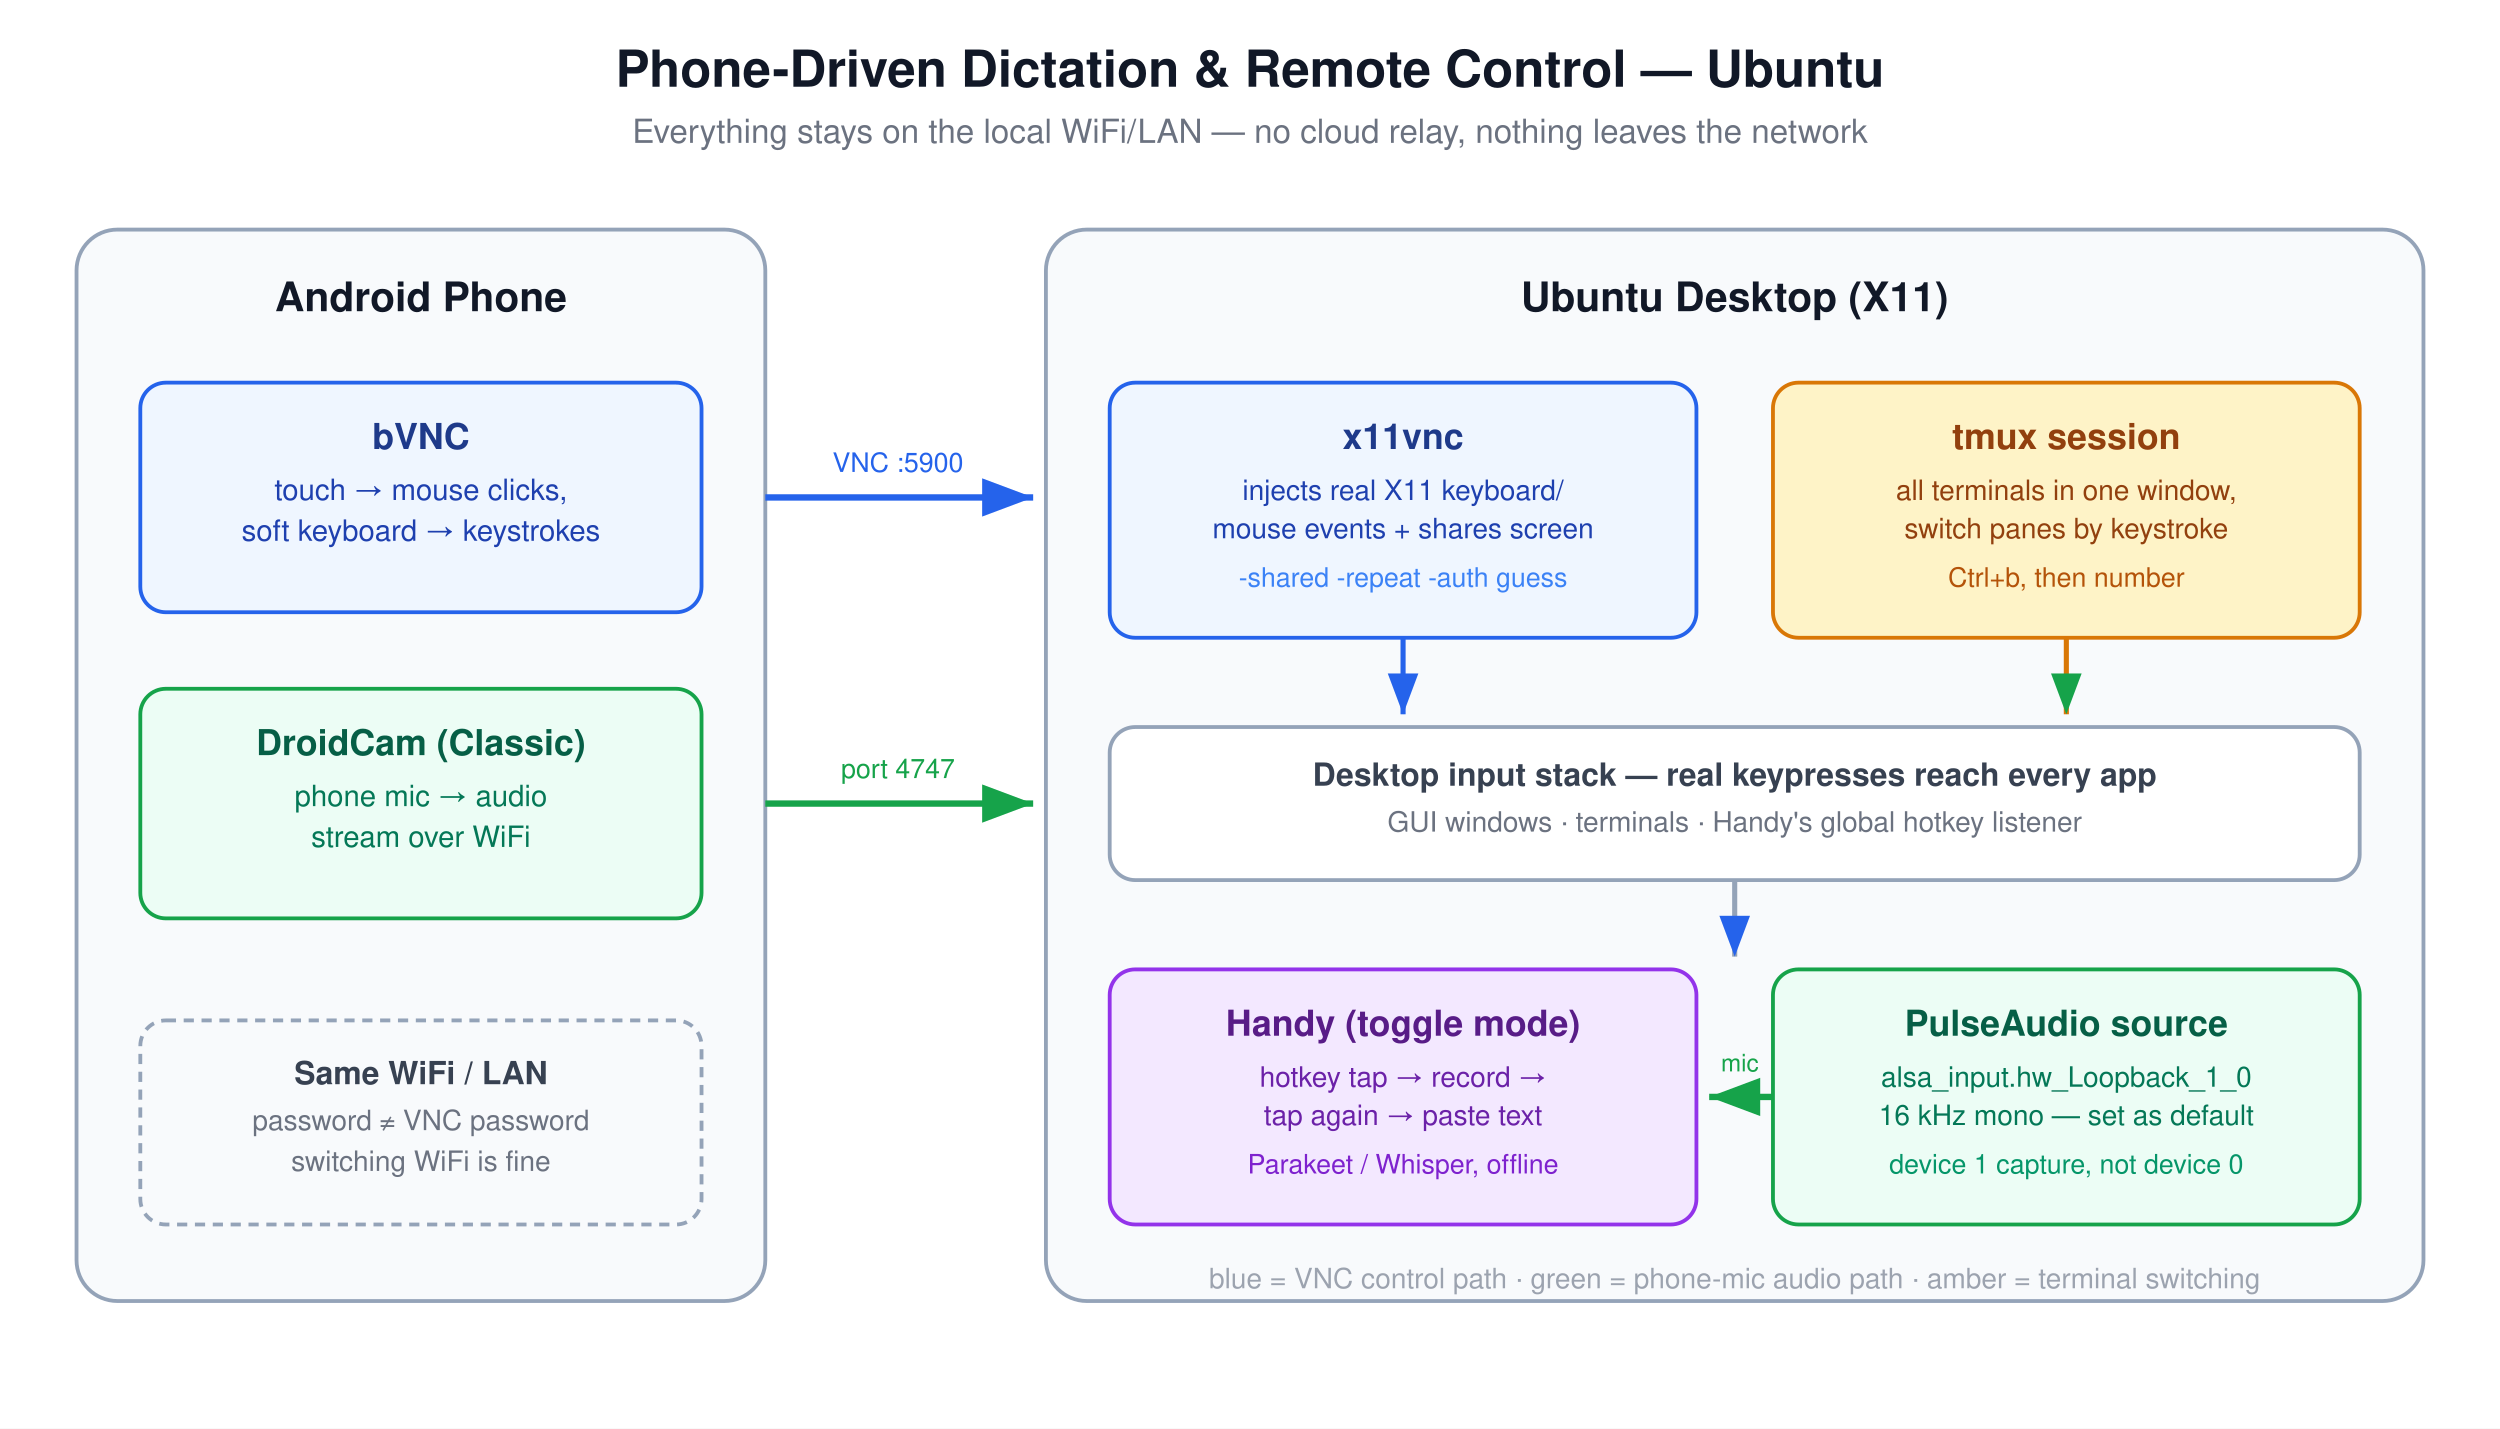
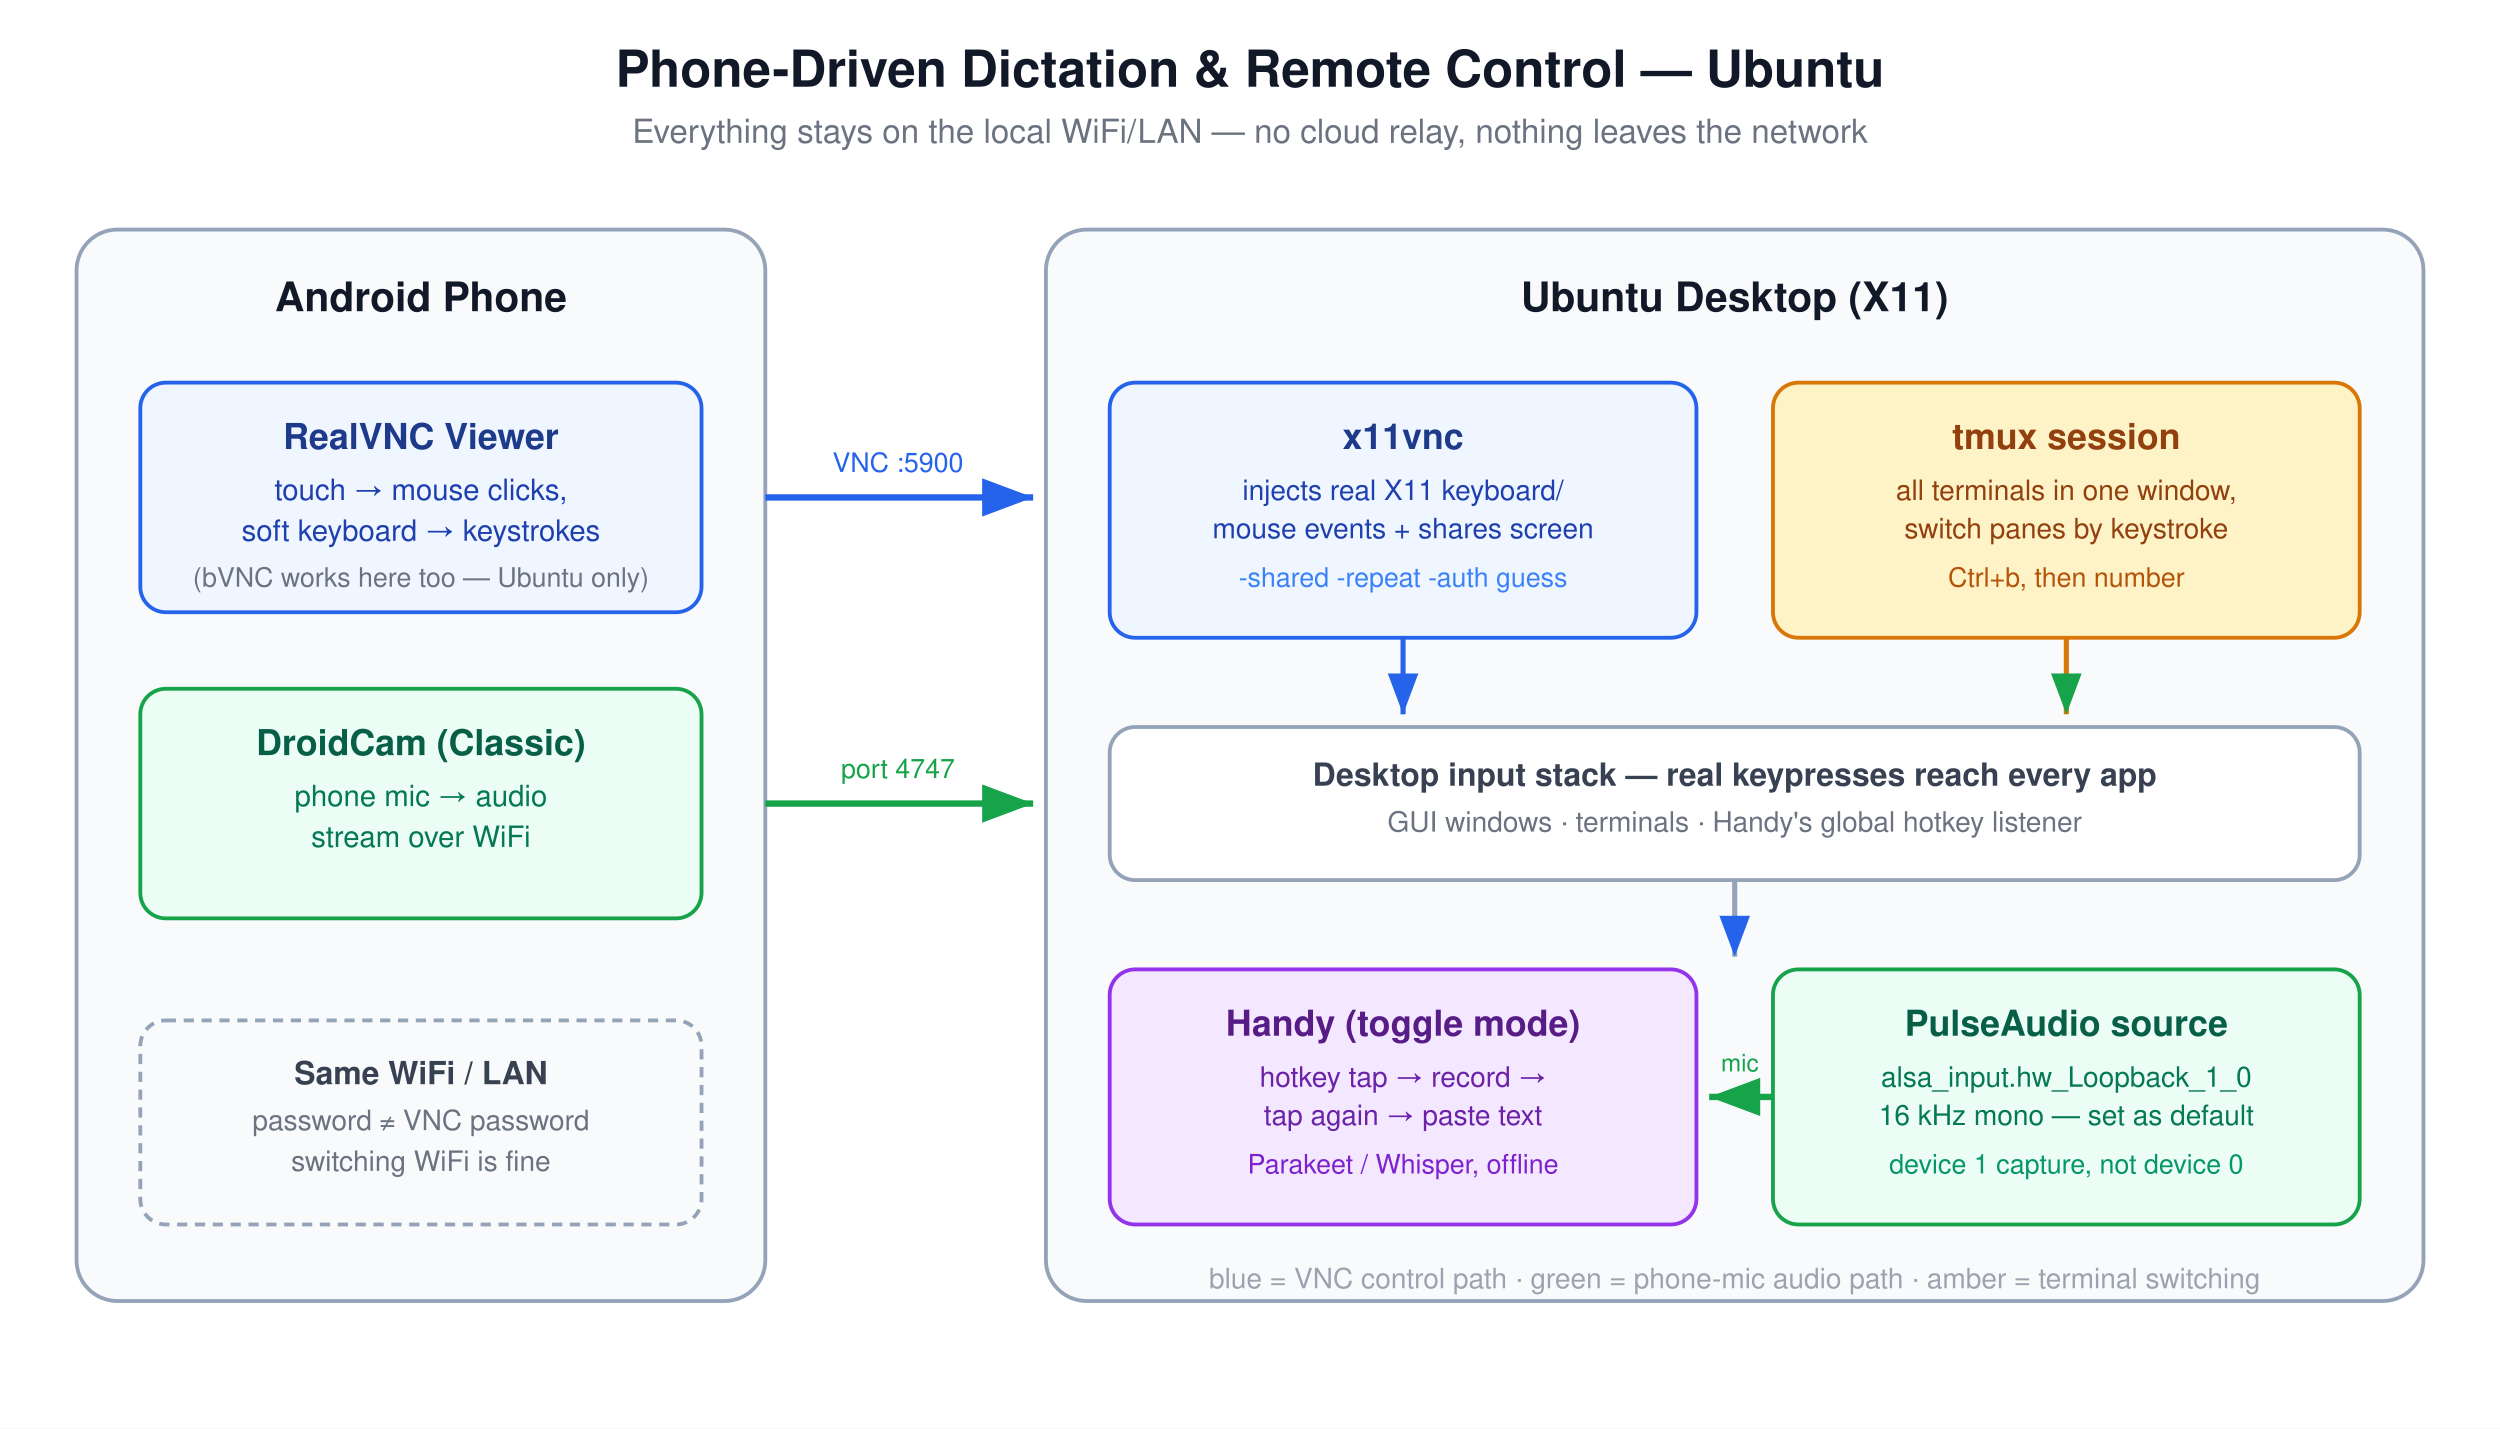
<svg xmlns="http://www.w3.org/2000/svg" viewBox="0 0 980 560" width="980" height="560" font-family="Helvetica, Arial, sans-serif">
  <defs>
    <marker id="arrowBlue" markerWidth="10" markerHeight="10" refX="8" refY="3" orient="auto" markerUnits="strokeWidth">
      <path d="M0,0 L8,3 L0,6 Z" fill="#2563eb" />
    </marker>
    <marker id="arrowGreen" markerWidth="10" markerHeight="10" refX="8" refY="3" orient="auto" markerUnits="strokeWidth">
      <path d="M0,0 L8,3 L0,6 Z" fill="#16a34a" />
    </marker>
  </defs>
  <rect x="0" y="0" width="980" height="560" fill="#ffffff" />
  <text x="490" y="34" text-anchor="middle" font-size="20" font-weight="700" fill="#111827">Phone-Driven Dictation &amp; Remote Control — Ubuntu</text>
  <text x="490" y="56" text-anchor="middle" font-size="13" fill="#6b7280">Everything stays on the local WiFi/LAN — no cloud relay, nothing leaves the network</text>
  <rect x="30" y="90" width="270" height="420" rx="16" fill="#f8fafc" stroke="#94a3b8" stroke-width="1.5" />
  <text x="165" y="122" text-anchor="middle" font-size="16" font-weight="700" fill="#111827">Android Phone</text>
  <rect x="55" y="150" width="220" height="90" rx="10" fill="#eff6ff" stroke="#2563eb" stroke-width="1.5" />
-   <text x="165" y="176" text-anchor="middle" font-size="14" font-weight="700" fill="#1e3a8a">bVNC</text>
+   <text x="165" y="176" text-anchor="middle" font-size="14" font-weight="700" fill="#1e3a8a">RealVNC Viewer</text>
  <text x="165" y="196" text-anchor="middle" font-size="11.5" fill="#1e40af">touch → mouse clicks,</text>
  <text x="165" y="212" text-anchor="middle" font-size="11.5" fill="#1e40af">soft keyboard → keystrokes</text>
+   <text x="165" y="230" text-anchor="middle" font-size="10.5" fill="#6b7280">(bVNC works here too — Ubuntu only)</text>
  <rect x="55" y="270" width="220" height="90" rx="10" fill="#ecfdf5" stroke="#16a34a" stroke-width="1.5" />
  <text x="165" y="296" text-anchor="middle" font-size="14" font-weight="700" fill="#065f46">DroidCam (Classic)</text>
  <text x="165" y="316" text-anchor="middle" font-size="11.5" fill="#047857">phone mic → audio</text>
  <text x="165" y="332" text-anchor="middle" font-size="11.5" fill="#047857">stream over WiFi</text>
  <rect x="55" y="400" width="220" height="80" rx="10" fill="#f8fafc" stroke="#94a3b8" stroke-width="1.5" stroke-dasharray="4,3" />
  <text x="165" y="425" text-anchor="middle" font-size="12.5" font-weight="700" fill="#374151">Same WiFi / LAN</text>
  <text x="165" y="443" text-anchor="middle" font-size="11" fill="#6b7280">password ≠ VNC password</text>
  <text x="165" y="459" text-anchor="middle" font-size="11" fill="#6b7280">switching WiFi is fine</text>
  <line x1="300" y1="195" x2="405" y2="195" stroke="#2563eb" stroke-width="2.5" marker-end="url(#arrowBlue)" />
  <text x="352" y="185" text-anchor="middle" font-size="10.5" fill="#2563eb">VNC :5900</text>
  <line x1="300" y1="315" x2="405" y2="315" stroke="#16a34a" stroke-width="2.5" marker-end="url(#arrowGreen)" />
  <text x="352" y="305" text-anchor="middle" font-size="10.5" fill="#16a34a">port 4747</text>
  <rect x="410" y="90" width="540" height="420" rx="16" fill="#f8fafc" stroke="#94a3b8" stroke-width="1.5" />
  <text x="680" y="122" text-anchor="middle" font-size="16" font-weight="700" fill="#111827">Ubuntu Desktop (X11)</text>
  <rect x="435" y="150" width="230" height="100" rx="10" fill="#eff6ff" stroke="#2563eb" stroke-width="1.5" />
  <text x="550" y="176" text-anchor="middle" font-size="14" font-weight="700" fill="#1e3a8a">x11vnc</text>
  <text x="550" y="196" text-anchor="middle" font-size="11" fill="#1e40af">injects real X11 keyboard/</text>
  <text x="550" y="211" text-anchor="middle" font-size="11" fill="#1e40af">mouse events + shares screen</text>
  <text x="550" y="230" text-anchor="middle" font-size="10.5" fill="#3b82f6">-shared -repeat -auth guess</text>
  <rect x="695" y="150" width="230" height="100" rx="10" fill="#fef3c7" stroke="#d97706" stroke-width="1.5" />
  <text x="810" y="176" text-anchor="middle" font-size="14" font-weight="700" fill="#92400e">tmux session</text>
  <text x="810" y="196" text-anchor="middle" font-size="11" fill="#92400e">all terminals in one window,</text>
  <text x="810" y="211" text-anchor="middle" font-size="11" fill="#92400e">switch panes by keystroke</text>
  <text x="810" y="230" text-anchor="middle" font-size="10.5" fill="#b45309">Ctrl+b, then number</text>
  <line x1="550" y1="250" x2="550" y2="280" stroke="#2563eb" stroke-width="2" marker-end="url(#arrowBlue)" />
  <line x1="810" y1="250" x2="810" y2="280" stroke="#d97706" stroke-width="2" marker-end="url(#arrowGreen)" />
  <rect x="435" y="285" width="490" height="60" rx="10" fill="#fff" stroke="#94a3b8" stroke-width="1.5" />
  <text x="680" y="308" text-anchor="middle" font-size="12.5" font-weight="700" fill="#374151">Desktop input stack — real keypresses reach every app</text>
  <text x="680" y="326" text-anchor="middle" font-size="11" fill="#6b7280">GUI windows · terminals · Handy's global hotkey listener</text>
  <line x1="680" y1="345" x2="680" y2="375" stroke="#94a3b8" stroke-width="2" marker-end="url(#arrowBlue)" />
  <rect x="435" y="380" width="230" height="100" rx="10" fill="#f3e8ff" stroke="#9333ea" stroke-width="1.5" />
  <text x="550" y="406" text-anchor="middle" font-size="14" font-weight="700" fill="#581c87">Handy (toggle mode)</text>
  <text x="550" y="426" text-anchor="middle" font-size="11" fill="#6b21a8">hotkey tap → record →</text>
  <text x="550" y="441" text-anchor="middle" font-size="11" fill="#6b21a8">tap again → paste text</text>
  <text x="550" y="460" text-anchor="middle" font-size="10.5" fill="#7e22ce">Parakeet / Whisper, offline</text>
  <rect x="695" y="380" width="230" height="100" rx="10" fill="#ecfdf5" stroke="#16a34a" stroke-width="1.5" />
  <text x="810" y="406" text-anchor="middle" font-size="14" font-weight="700" fill="#065f46">PulseAudio source</text>
  <text x="810" y="426" text-anchor="middle" font-size="11" fill="#047857">alsa_input.hw_Loopback_1_0</text>
  <text x="810" y="441" text-anchor="middle" font-size="11" fill="#047857">16 kHz mono — set as default</text>
  <text x="810" y="460" text-anchor="middle" font-size="10.5" fill="#059669">device 1 capture, not device 0</text>
  <line x1="695" y1="430" x2="670" y2="430" stroke="#16a34a" stroke-width="2.5" marker-end="url(#arrowGreen)" />
  <text x="682" y="420" text-anchor="middle" font-size="9.5" fill="#16a34a" transform="rotate(0 682 420)">mic</text>
  <text x="680" y="505" text-anchor="middle" font-size="11" fill="#9ca3af">blue = VNC control path   ·   green = phone-mic audio path   ·   amber = terminal switching</text>
</svg>
